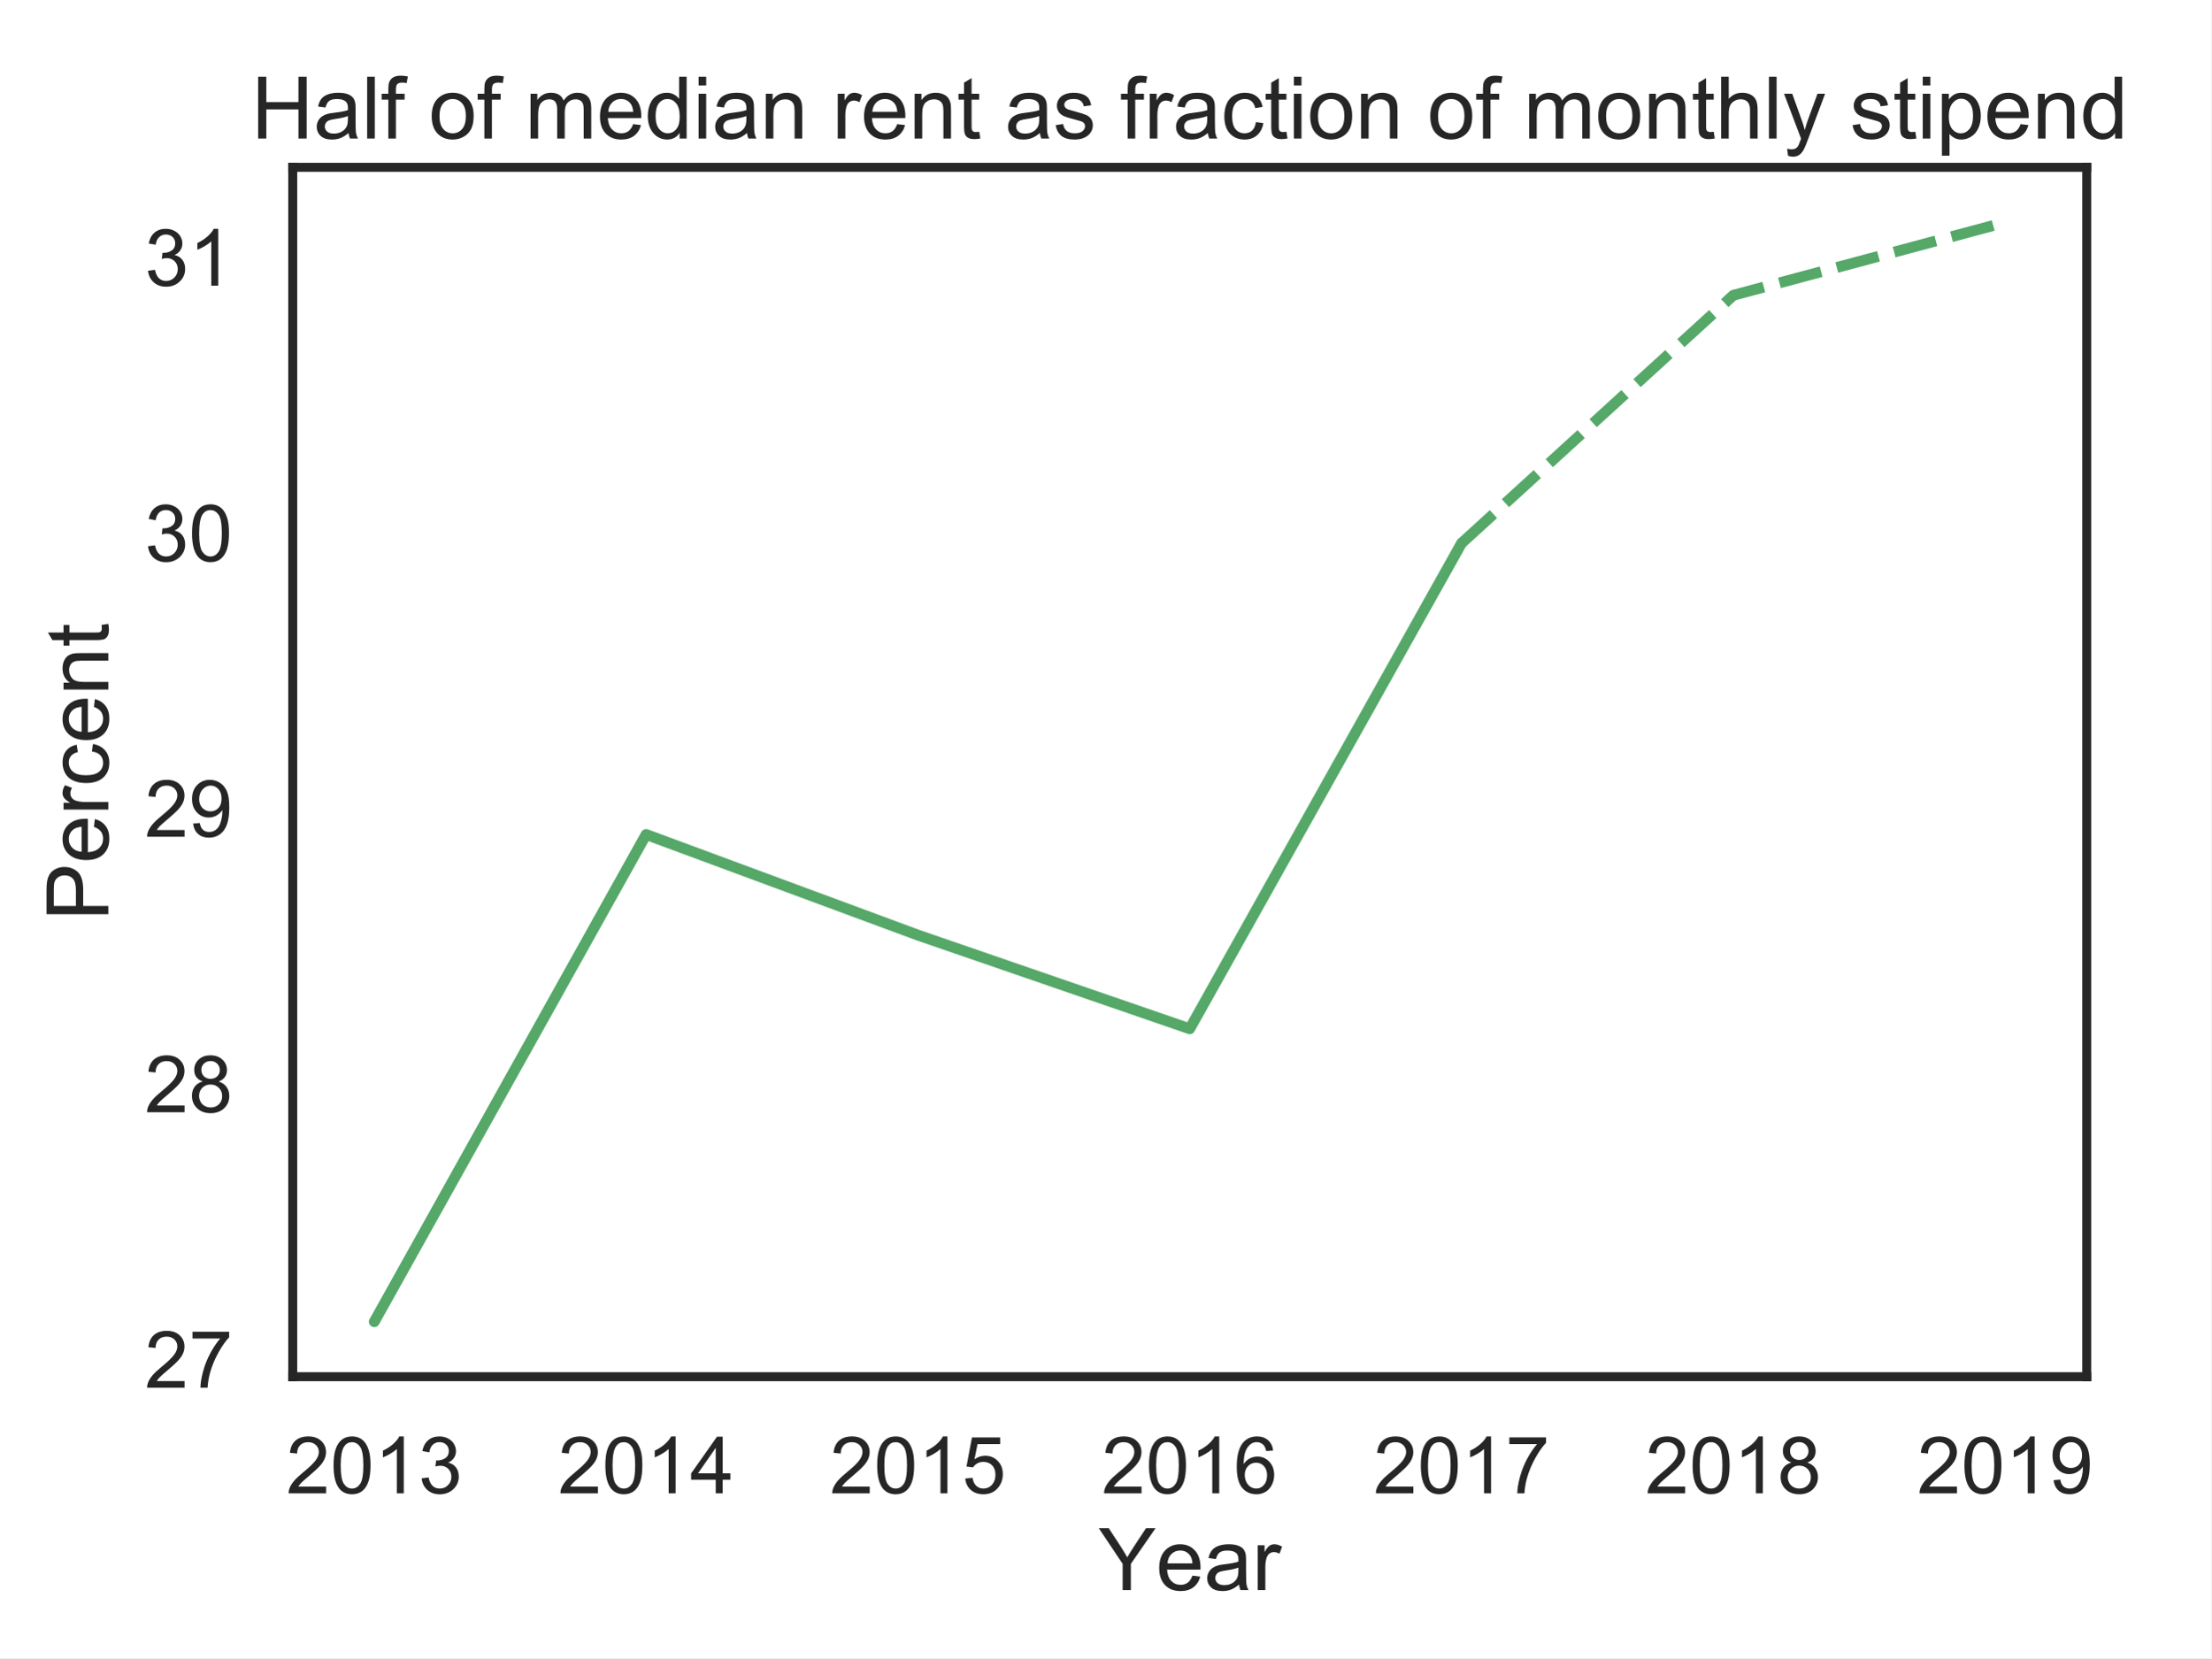
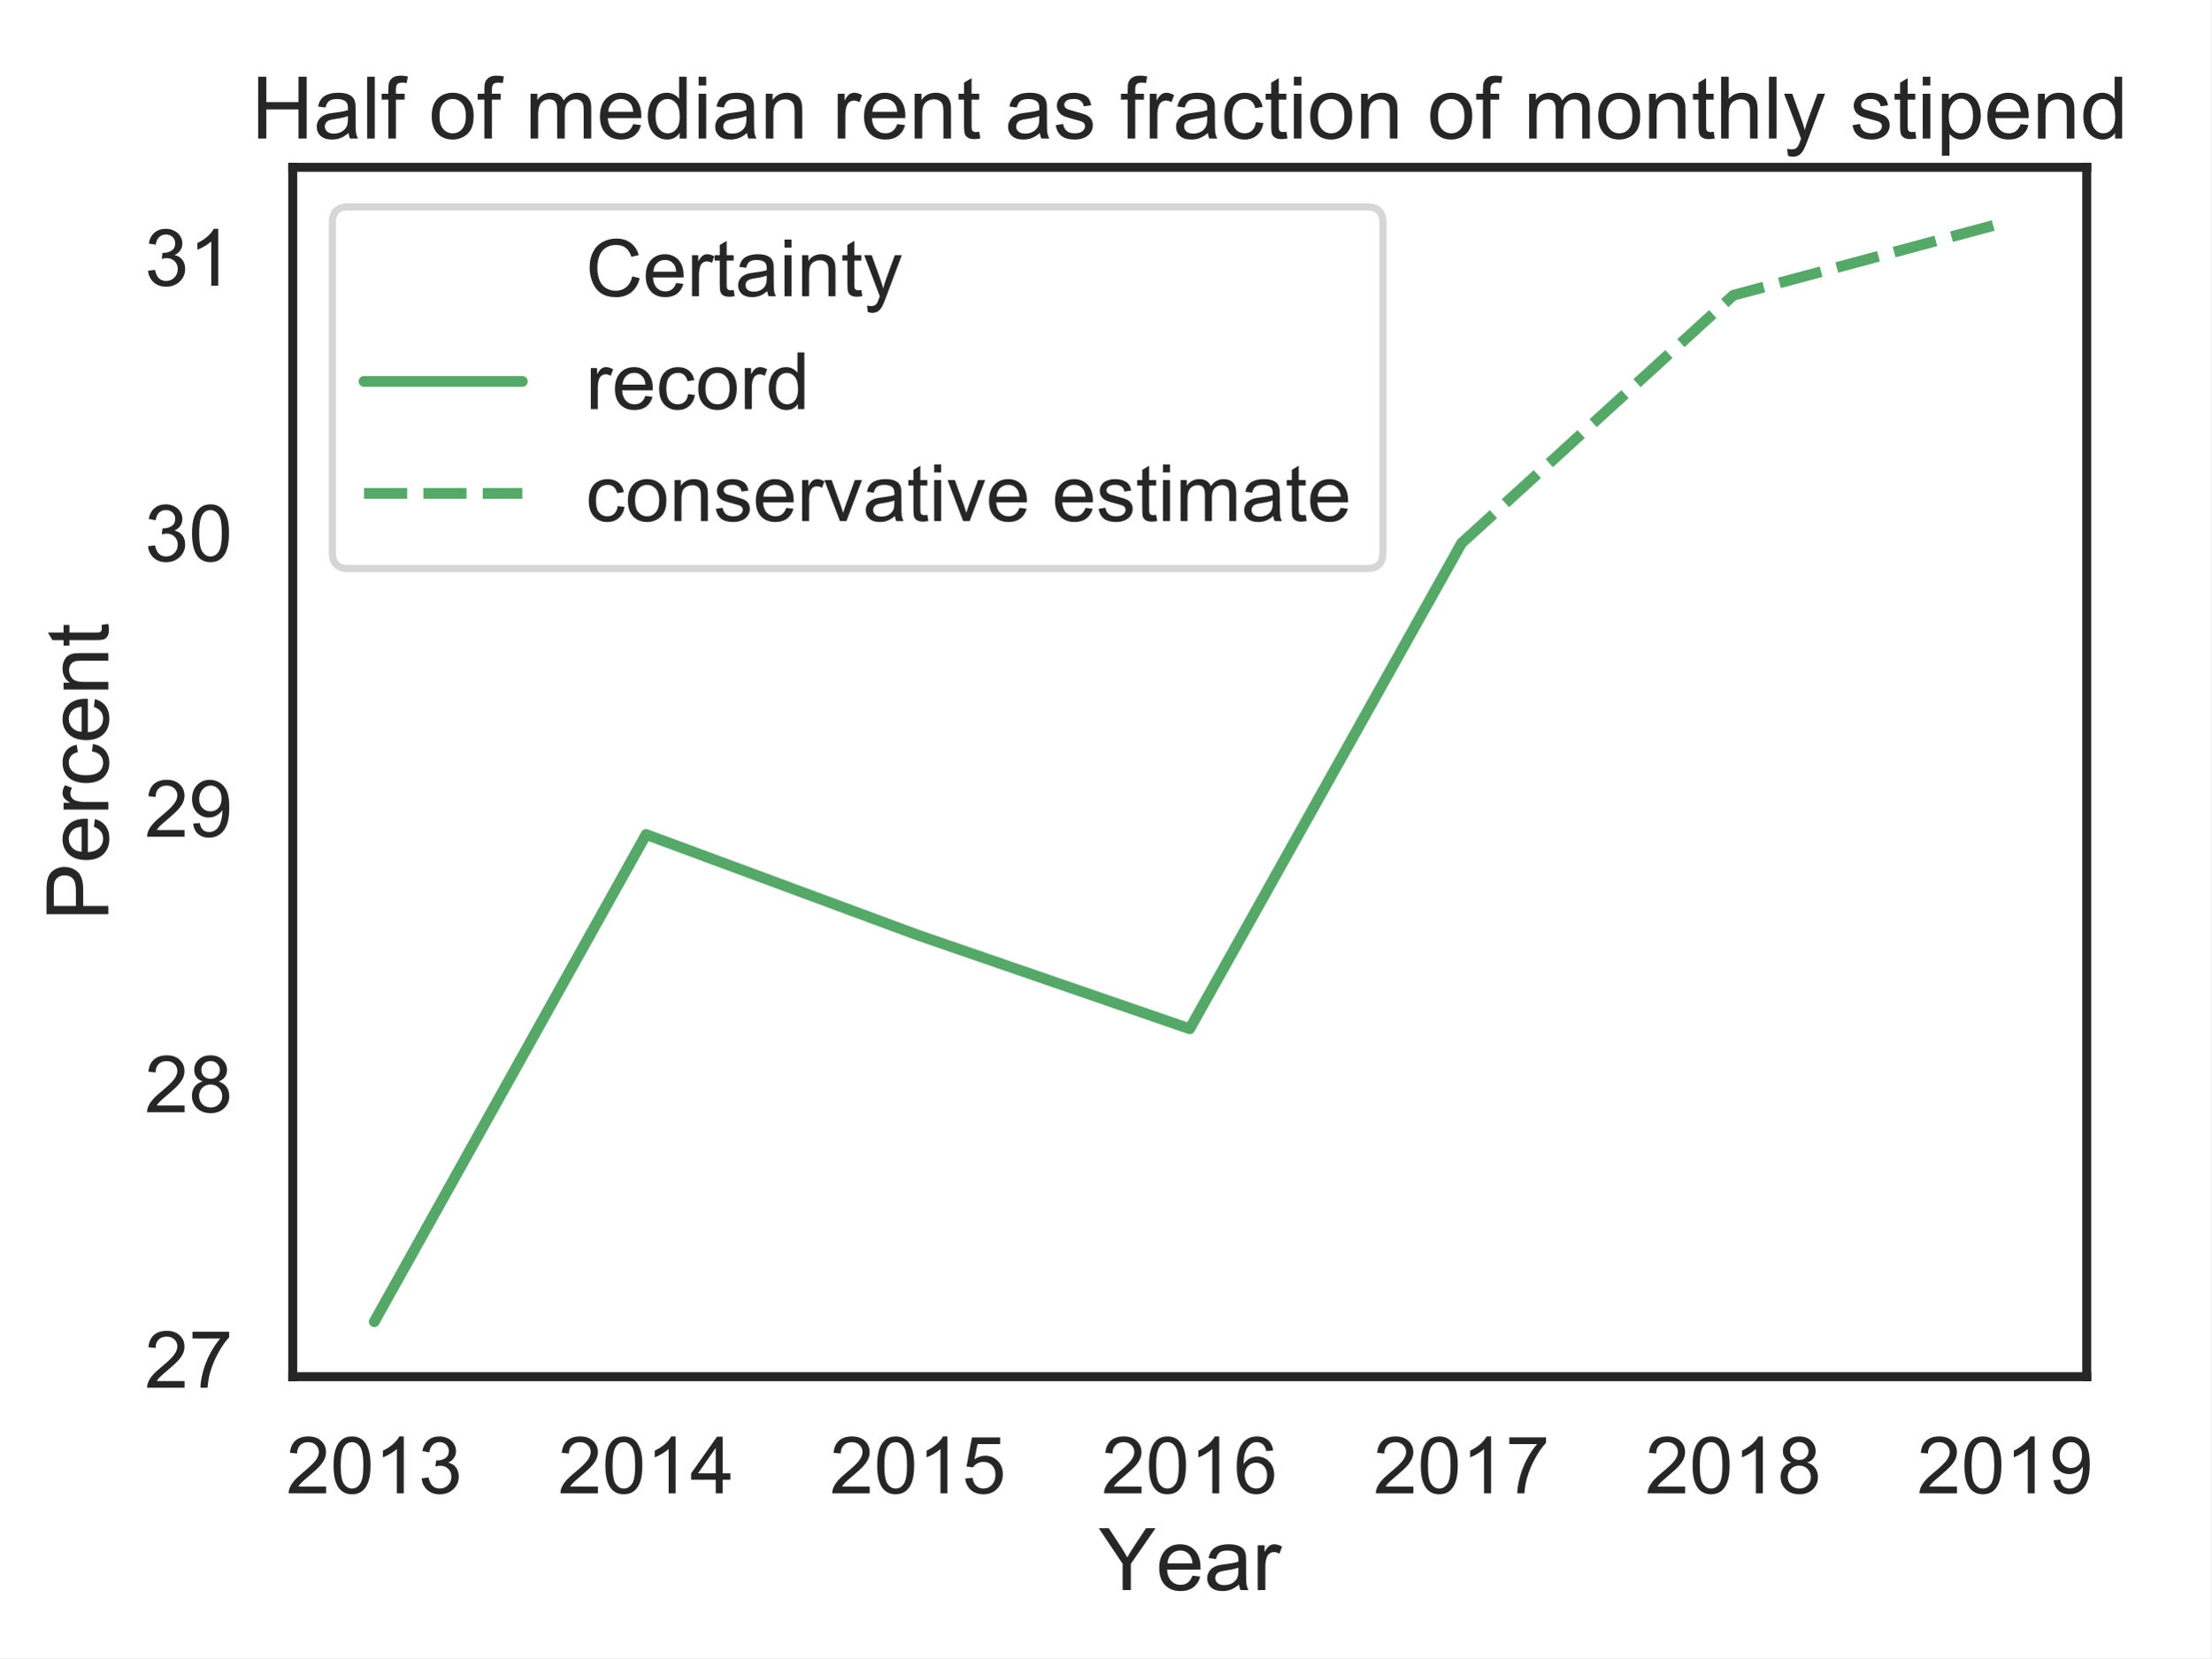
<svg xmlns="http://www.w3.org/2000/svg" xmlns:xlink="http://www.w3.org/1999/xlink" height="345.6pt" version="1.1" viewBox="0 0 460.8 345.6" width="460.8pt">
  <defs>
    <style type="text/css">
*{stroke-linecap:butt;stroke-linejoin:round;}
  </style>
  </defs>
  <g id="figure_1">
    <g id="patch_1">
      <path d="M 0 345.6  L 460.8 345.6  L 460.8 0  L 0 0  z " style="fill:#ffffff;" />
    </g>
    <g id="axes_1">
      <g id="patch_2">
        <path d="M 61.005 286.943  L 434.88 286.943  L 434.88 34.874  L 61.005 34.874  z " style="fill:#ffffff;" />
      </g>
      <g id="matplotlib.axis_1">
        <g id="xtick_1">
          <g id="text_1">
            <defs>
              <path d="M 50.344 8.453  L 50.344 0  L 3.031 0  Q 2.938 3.172 4.047 6.109  Q 5.859 10.938 9.828 15.625  Q 13.812 20.312 21.344 26.469  Q 33.016 36.031 37.109 41.625  Q 41.219 47.219 41.219 52.203  Q 41.219 57.422 37.469 61  Q 33.734 64.594 27.734 64.594  Q 21.391 64.594 17.578 60.781  Q 13.766 56.984 13.719 50.25  L 4.688 51.172  Q 5.609 61.281 11.656 66.578  Q 17.719 71.875 27.938 71.875  Q 38.234 71.875 44.234 66.156  Q 50.25 60.453 50.25 52  Q 50.25 47.703 48.484 43.547  Q 46.734 39.406 42.656 34.812  Q 38.578 30.219 29.109 22.219  Q 21.188 15.578 18.938 13.203  Q 16.703 10.844 15.234 8.453  z " id="ArialMT-50" />
              <path d="M 4.156 35.297  Q 4.156 48 6.766 55.734  Q 9.375 63.484 14.516 67.672  Q 19.672 71.875 27.484 71.875  Q 33.25 71.875 37.594 69.547  Q 41.938 67.234 44.766 62.859  Q 47.609 58.5 49.219 52.219  Q 50.828 45.953 50.828 35.297  Q 50.828 22.703 48.234 14.969  Q 45.656 7.234 40.5 3  Q 35.359 -1.219 27.484 -1.219  Q 17.141 -1.219 11.234 6.203  Q 4.156 15.141 4.156 35.297  z M 13.188 35.297  Q 13.188 17.672 17.312 11.828  Q 21.438 6 27.484 6  Q 33.547 6 37.672 11.859  Q 41.797 17.719 41.797 35.297  Q 41.797 52.984 37.672 58.781  Q 33.547 64.594 27.391 64.594  Q 21.344 64.594 17.719 59.469  Q 13.188 52.938 13.188 35.297  z " id="ArialMT-48" />
              <path d="M 37.25 0  L 28.469 0  L 28.469 56  Q 25.297 52.984 20.141 49.953  Q 14.984 46.922 10.891 45.406  L 10.891 53.906  Q 18.266 57.375 23.781 62.297  Q 29.297 67.234 31.594 71.875  L 37.25 71.875  z " id="ArialMT-49" />
              <path d="M 4.203 18.891  L 12.984 20.062  Q 14.5 12.594 18.141 9.297  Q 21.781 6 27 6  Q 33.203 6 37.469 10.297  Q 41.75 14.594 41.75 20.953  Q 41.75 27 37.797 30.922  Q 33.844 34.859 27.734 34.859  Q 25.25 34.859 21.531 33.891  L 22.516 41.609  Q 23.391 41.5 23.922 41.5  Q 29.547 41.5 34.031 44.422  Q 38.531 47.359 38.531 53.469  Q 38.531 58.297 35.25 61.469  Q 31.984 64.656 26.812 64.656  Q 21.688 64.656 18.266 61.422  Q 14.844 58.203 13.875 51.766  L 5.078 53.328  Q 6.688 62.156 12.391 67.016  Q 18.109 71.875 26.609 71.875  Q 32.469 71.875 37.391 69.359  Q 42.328 66.844 44.938 62.5  Q 47.562 58.156 47.562 53.266  Q 47.562 48.641 45.062 44.828  Q 42.578 41.016 37.703 38.766  Q 44.047 37.312 47.562 32.688  Q 51.078 28.078 51.078 21.141  Q 51.078 11.766 44.234 5.25  Q 37.406 -1.266 26.953 -1.266  Q 17.531 -1.266 11.297 4.344  Q 5.078 9.969 4.203 18.891  z " id="ArialMT-51" />
            </defs>
            <g style="fill:#262626;" transform="translate(59.64833 311.2534)scale(0.165 -0.165)">
              <use xlink:href="#ArialMT-50" />
              <use x="55.615" xlink:href="#ArialMT-48" />
              <use x="111.23" xlink:href="#ArialMT-49" />
              <use x="166.846" xlink:href="#ArialMT-51" />
            </g>
          </g>
        </g>
        <g id="xtick_2">
          <g id="text_2">
            <defs>
              <path d="M 32.328 0  L 32.328 17.141  L 1.266 17.141  L 1.266 25.203  L 33.938 71.578  L 41.109 71.578  L 41.109 25.203  L 50.781 25.203  L 50.781 17.141  L 41.109 17.141  L 41.109 0  z M 32.328 25.203  L 32.328 57.469  L 9.906 25.203  z " id="ArialMT-52" />
            </defs>
            <g style="fill:#262626;" transform="translate(116.296 311.2534)scale(0.165 -0.165)">
              <use xlink:href="#ArialMT-50" />
              <use x="55.615" xlink:href="#ArialMT-48" />
              <use x="111.23" xlink:href="#ArialMT-49" />
              <use x="166.846" xlink:href="#ArialMT-52" />
            </g>
          </g>
        </g>
        <g id="xtick_3">
          <g id="text_3">
            <defs>
              <path d="M 4.156 18.75  L 13.375 19.531  Q 14.406 12.797 18.141 9.391  Q 21.875 6 27.156 6  Q 33.5 6 37.891 10.781  Q 42.281 15.578 42.281 23.484  Q 42.281 31 38.062 35.344  Q 33.844 39.703 27 39.703  Q 22.75 39.703 19.328 37.766  Q 15.922 35.844 13.969 32.766  L 5.719 33.844  L 12.641 70.609  L 48.25 70.609  L 48.25 62.203  L 19.672 62.203  L 15.828 42.969  Q 22.266 47.469 29.344 47.469  Q 38.719 47.469 45.156 40.969  Q 51.609 34.469 51.609 24.266  Q 51.609 14.547 45.953 7.469  Q 39.062 -1.219 27.156 -1.219  Q 17.391 -1.219 11.203 4.25  Q 5.031 9.719 4.156 18.75  z " id="ArialMT-53" />
            </defs>
            <g style="fill:#262626;" transform="translate(172.9438 311.2534)scale(0.165 -0.165)">
              <use xlink:href="#ArialMT-50" />
              <use x="55.615" xlink:href="#ArialMT-48" />
              <use x="111.23" xlink:href="#ArialMT-49" />
              <use x="166.846" xlink:href="#ArialMT-53" />
            </g>
          </g>
        </g>
        <g id="xtick_4">
          <g id="text_4">
            <defs>
              <path d="M 49.75 54.047  L 41.016 53.375  Q 39.844 58.547 37.703 60.891  Q 34.125 64.656 28.906 64.656  Q 24.703 64.656 21.531 62.312  Q 17.391 59.281 14.984 53.469  Q 12.594 47.656 12.5 36.922  Q 15.672 41.75 20.266 44.094  Q 24.859 46.438 29.891 46.438  Q 38.672 46.438 44.844 39.969  Q 51.031 33.5 51.031 23.25  Q 51.031 16.5 48.125 10.719  Q 45.219 4.938 40.141 1.859  Q 35.062 -1.219 28.609 -1.219  Q 17.625 -1.219 10.688 6.859  Q 3.766 14.938 3.766 33.5  Q 3.766 54.25 11.422 63.672  Q 18.109 71.875 29.438 71.875  Q 37.891 71.875 43.281 67.141  Q 48.688 62.406 49.75 54.047  z M 13.875 23.188  Q 13.875 18.656 15.797 14.5  Q 17.719 10.359 21.188 8.172  Q 24.656 6 28.469 6  Q 34.031 6 38.031 10.484  Q 42.047 14.984 42.047 22.703  Q 42.047 30.125 38.078 34.391  Q 34.125 38.672 28.125 38.672  Q 22.172 38.672 18.016 34.391  Q 13.875 30.125 13.875 23.188  z " id="ArialMT-54" />
            </defs>
            <g style="fill:#262626;" transform="translate(229.5915 311.2534)scale(0.165 -0.165)">
              <use xlink:href="#ArialMT-50" />
              <use x="55.615" xlink:href="#ArialMT-48" />
              <use x="111.23" xlink:href="#ArialMT-49" />
              <use x="166.846" xlink:href="#ArialMT-54" />
            </g>
          </g>
        </g>
        <g id="xtick_5">
          <g id="text_5">
            <defs>
              <path d="M 4.734 62.203  L 4.734 70.656  L 51.078 70.656  L 51.078 63.812  Q 44.234 56.547 37.516 44.484  Q 30.812 32.422 27.156 19.672  Q 24.516 10.688 23.781 0  L 14.75 0  Q 14.891 8.453 18.062 20.406  Q 21.234 32.375 27.172 43.484  Q 33.109 54.594 39.797 62.203  z " id="ArialMT-55" />
            </defs>
            <g style="fill:#262626;" transform="translate(286.2392 311.2534)scale(0.165 -0.165)">
              <use xlink:href="#ArialMT-50" />
              <use x="55.615" xlink:href="#ArialMT-48" />
              <use x="111.23" xlink:href="#ArialMT-49" />
              <use x="166.846" xlink:href="#ArialMT-55" />
            </g>
          </g>
        </g>
        <g id="xtick_6">
          <g id="text_6">
            <defs>
              <path d="M 17.672 38.812  Q 12.203 40.828 9.562 44.531  Q 6.938 48.25 6.938 53.422  Q 6.938 61.234 12.547 66.547  Q 18.172 71.875 27.484 71.875  Q 36.859 71.875 42.578 66.422  Q 48.297 60.984 48.297 53.172  Q 48.297 48.188 45.672 44.5  Q 43.062 40.828 37.75 38.812  Q 44.344 36.672 47.781 31.875  Q 51.219 27.094 51.219 20.453  Q 51.219 11.281 44.719 5.031  Q 38.234 -1.219 27.641 -1.219  Q 17.047 -1.219 10.547 5.047  Q 4.047 11.328 4.047 20.703  Q 4.047 27.688 7.594 32.391  Q 11.141 37.109 17.672 38.812  z M 15.922 53.719  Q 15.922 48.641 19.188 45.406  Q 22.469 42.188 27.688 42.188  Q 32.766 42.188 36.016 45.375  Q 39.266 48.578 39.266 53.219  Q 39.266 58.062 35.906 61.359  Q 32.562 64.656 27.594 64.656  Q 22.562 64.656 19.234 61.422  Q 15.922 58.203 15.922 53.719  z M 13.094 20.656  Q 13.094 16.891 14.875 13.375  Q 16.656 9.859 20.172 7.922  Q 23.688 6 27.734 6  Q 34.031 6 38.125 10.047  Q 42.234 14.109 42.234 20.359  Q 42.234 26.703 38.016 30.859  Q 33.797 35.016 27.438 35.016  Q 21.234 35.016 17.156 30.906  Q 13.094 26.812 13.094 20.656  z " id="ArialMT-56" />
            </defs>
            <g style="fill:#262626;" transform="translate(342.8869 311.2534)scale(0.165 -0.165)">
              <use xlink:href="#ArialMT-50" />
              <use x="55.615" xlink:href="#ArialMT-48" />
              <use x="111.23" xlink:href="#ArialMT-49" />
              <use x="166.846" xlink:href="#ArialMT-56" />
            </g>
          </g>
        </g>
        <g id="xtick_7">
          <g id="text_7">
            <defs>
              <path d="M 5.469 16.547  L 13.922 17.328  Q 14.984 11.375 18.016 8.688  Q 21.047 6 25.781 6  Q 29.828 6 32.875 7.859  Q 35.938 9.719 37.891 12.812  Q 39.844 15.922 41.156 21.188  Q 42.484 26.469 42.484 31.938  Q 42.484 32.516 42.438 33.688  Q 39.797 29.5 35.234 26.875  Q 30.672 24.266 25.344 24.266  Q 16.453 24.266 10.297 30.703  Q 4.156 37.156 4.156 47.703  Q 4.156 58.594 10.578 65.234  Q 17 71.875 26.656 71.875  Q 33.641 71.875 39.422 68.109  Q 45.219 64.359 48.219 57.391  Q 51.219 50.438 51.219 37.25  Q 51.219 23.531 48.234 15.406  Q 45.266 7.281 39.375 3.031  Q 33.5 -1.219 25.594 -1.219  Q 17.188 -1.219 11.859 3.438  Q 6.547 8.109 5.469 16.547  z M 41.453 48.141  Q 41.453 55.719 37.422 60.156  Q 33.406 64.594 27.734 64.594  Q 21.875 64.594 17.531 59.812  Q 13.188 55.031 13.188 47.406  Q 13.188 40.578 17.312 36.297  Q 21.438 32.031 27.484 32.031  Q 33.594 32.031 37.516 36.297  Q 41.453 40.578 41.453 48.141  z " id="ArialMT-57" />
            </defs>
            <g style="fill:#262626;" transform="translate(399.5346 311.2534)scale(0.165 -0.165)">
              <use xlink:href="#ArialMT-50" />
              <use x="55.615" xlink:href="#ArialMT-48" />
              <use x="111.23" xlink:href="#ArialMT-49" />
              <use x="166.846" xlink:href="#ArialMT-57" />
            </g>
          </g>
        </g>
        <g id="text_8">
          <defs>
            <path d="M 27.875 0  L 27.875 30.328  L 0.297 71.578  L 11.812 71.578  L 25.922 50  Q 29.828 43.953 33.203 37.891  Q 36.422 43.5 41.016 50.531  L 54.891 71.578  L 65.922 71.578  L 37.359 30.328  L 37.359 0  z " id="ArialMT-89" />
            <path d="M 42.094 16.703  L 51.172 15.578  Q 49.031 7.625 43.219 3.219  Q 37.406 -1.172 28.375 -1.172  Q 17 -1.172 10.328 5.828  Q 3.656 12.844 3.656 25.484  Q 3.656 38.578 10.391 45.797  Q 17.141 53.031 27.875 53.031  Q 38.281 53.031 44.875 45.953  Q 51.469 38.875 51.469 26.031  Q 51.469 25.25 51.422 23.688  L 12.75 23.688  Q 13.234 15.141 17.578 10.594  Q 21.922 6.062 28.422 6.062  Q 33.25 6.062 36.672 8.594  Q 40.094 11.141 42.094 16.703  z M 13.234 30.906  L 42.188 30.906  Q 41.609 37.453 38.875 40.719  Q 34.672 45.797 27.984 45.797  Q 21.922 45.797 17.797 41.75  Q 13.672 37.703 13.234 30.906  z " id="ArialMT-101" />
            <path d="M 40.438 6.391  Q 35.547 2.25 31.031 0.531  Q 26.516 -1.172 21.344 -1.172  Q 12.797 -1.172 8.203 3  Q 3.609 7.172 3.609 13.672  Q 3.609 17.484 5.344 20.625  Q 7.078 23.781 9.891 25.688  Q 12.703 27.594 16.219 28.562  Q 18.797 29.25 24.031 29.891  Q 34.672 31.156 39.703 32.906  Q 39.75 34.719 39.75 35.203  Q 39.75 40.578 37.25 42.781  Q 33.891 45.75 27.25 45.75  Q 21.047 45.75 18.094 43.578  Q 15.141 41.406 13.719 35.891  L 5.125 37.062  Q 6.297 42.578 8.984 45.969  Q 11.672 49.359 16.75 51.188  Q 21.828 53.031 28.516 53.031  Q 35.156 53.031 39.297 51.469  Q 43.453 49.906 45.406 47.531  Q 47.359 45.172 48.141 41.547  Q 48.578 39.312 48.578 33.453  L 48.578 21.734  Q 48.578 9.469 49.141 6.219  Q 49.703 2.984 51.375 0  L 42.188 0  Q 40.828 2.734 40.438 6.391  z M 39.703 26.031  Q 34.906 24.078 25.344 22.703  Q 19.922 21.922 17.672 20.938  Q 15.438 19.969 14.203 18.094  Q 12.984 16.219 12.984 13.922  Q 12.984 10.406 15.641 8.062  Q 18.312 5.719 23.438 5.719  Q 28.516 5.719 32.469 7.938  Q 36.422 10.156 38.281 14.016  Q 39.703 17 39.703 22.797  z " id="ArialMT-97" />
            <path d="M 6.5 0  L 6.5 51.859  L 14.406 51.859  L 14.406 44  Q 17.438 49.516 20 51.266  Q 22.562 53.031 25.641 53.031  Q 30.078 53.031 34.672 50.203  L 31.641 42.047  Q 28.422 43.953 25.203 43.953  Q 22.312 43.953 20.016 42.219  Q 17.719 40.484 16.75 37.406  Q 15.281 32.719 15.281 27.156  L 15.281 0  z " id="ArialMT-114" />
          </defs>
          <g style="fill:#262626;" transform="translate(228.9455 331.4169)scale(0.18 -0.18)">
            <use xlink:href="#ArialMT-89" />
            <use x="66.559" xlink:href="#ArialMT-101" />
            <use x="122.174" xlink:href="#ArialMT-97" />
            <use x="177.789" xlink:href="#ArialMT-114" />
          </g>
        </g>
      </g>
      <g id="matplotlib.axis_2">
        <g id="ytick_1">
          <g id="text_9">
            <g style="fill:#262626;" transform="translate(30.15402 289.2488)scale(0.165 -0.165)">
              <use xlink:href="#ArialMT-50" />
              <use x="55.615" xlink:href="#ArialMT-55" />
            </g>
          </g>
        </g>
        <g id="ytick_2">
          <g id="text_10">
            <g style="fill:#262626;" transform="translate(30.15402 231.8231)scale(0.165 -0.165)">
              <use xlink:href="#ArialMT-50" />
              <use x="55.615" xlink:href="#ArialMT-56" />
            </g>
          </g>
        </g>
        <g id="ytick_3">
          <g id="text_11">
            <g style="fill:#262626;" transform="translate(30.15402 174.3974)scale(0.165 -0.165)">
              <use xlink:href="#ArialMT-50" />
              <use x="55.615" xlink:href="#ArialMT-57" />
            </g>
          </g>
        </g>
        <g id="ytick_4">
          <g id="text_12">
            <g style="fill:#262626;" transform="translate(30.15402 116.9718)scale(0.165 -0.165)">
              <use xlink:href="#ArialMT-51" />
              <use x="55.615" xlink:href="#ArialMT-48" />
            </g>
          </g>
        </g>
        <g id="ytick_5">
          <g id="text_13">
            <g style="fill:#262626;" transform="translate(30.15402 59.54606)scale(0.165 -0.165)">
              <use xlink:href="#ArialMT-51" />
              <use x="55.615" xlink:href="#ArialMT-49" />
            </g>
          </g>
        </g>
        <g id="text_14">
          <defs>
            <path d="M 7.719 0  L 7.719 71.578  L 34.719 71.578  Q 41.844 71.578 45.609 70.906  Q 50.875 70.016 54.438 67.547  Q 58.016 65.094 60.188 60.641  Q 62.359 56.203 62.359 50.875  Q 62.359 41.75 56.547 35.422  Q 50.734 29.109 35.547 29.109  L 17.188 29.109  L 17.188 0  z M 17.188 37.547  L 35.688 37.547  Q 44.875 37.547 48.734 40.969  Q 52.594 44.391 52.594 50.594  Q 52.594 55.078 50.312 58.266  Q 48.047 61.469 44.344 62.5  Q 41.938 63.141 35.5 63.141  L 17.188 63.141  z " id="ArialMT-80" />
            <path d="M 40.438 19  L 49.078 17.875  Q 47.656 8.938 41.812 3.875  Q 35.984 -1.172 27.484 -1.172  Q 16.844 -1.172 10.375 5.781  Q 3.906 12.75 3.906 25.734  Q 3.906 34.125 6.688 40.422  Q 9.469 46.734 15.156 49.875  Q 20.844 53.031 27.547 53.031  Q 35.984 53.031 41.359 48.75  Q 46.734 44.484 48.25 36.625  L 39.703 35.297  Q 38.484 40.531 35.375 43.156  Q 32.281 45.797 27.875 45.797  Q 21.234 45.797 17.078 41.031  Q 12.938 36.281 12.938 25.984  Q 12.938 15.531 16.938 10.797  Q 20.953 6.062 27.391 6.062  Q 32.562 6.062 36.031 9.234  Q 39.5 12.406 40.438 19  z " id="ArialMT-99" />
            <path d="M 6.594 0  L 6.594 51.859  L 14.5 51.859  L 14.5 44.484  Q 20.219 53.031 31 53.031  Q 35.688 53.031 39.625 51.344  Q 43.562 49.656 45.516 46.922  Q 47.469 44.188 48.25 40.438  Q 48.734 37.984 48.734 31.891  L 48.734 0  L 39.938 0  L 39.938 31.547  Q 39.938 36.922 38.906 39.578  Q 37.891 42.234 35.281 43.812  Q 32.672 45.406 29.156 45.406  Q 23.531 45.406 19.453 41.844  Q 15.375 38.281 15.375 28.328  L 15.375 0  z " id="ArialMT-110" />
            <path d="M 25.781 7.859  L 27.047 0.094  Q 23.344 -0.688 20.406 -0.688  Q 15.625 -0.688 12.984 0.828  Q 10.359 2.344 9.281 4.812  Q 8.203 7.281 8.203 15.188  L 8.203 45.016  L 1.766 45.016  L 1.766 51.859  L 8.203 51.859  L 8.203 64.703  L 16.938 69.969  L 16.938 51.859  L 25.781 51.859  L 25.781 45.016  L 16.938 45.016  L 16.938 14.703  Q 16.938 10.938 17.406 9.859  Q 17.875 8.797 18.922 8.156  Q 19.969 7.516 21.922 7.516  Q 23.391 7.516 25.781 7.859  z " id="ArialMT-116" />
          </defs>
          <g style="fill:#262626;" transform="translate(22.57652 191.9236)rotate(-90)scale(0.18 -0.18)">
            <use xlink:href="#ArialMT-80" />
            <use x="66.699" xlink:href="#ArialMT-101" />
            <use x="122.314" xlink:href="#ArialMT-114" />
            <use x="155.615" xlink:href="#ArialMT-99" />
            <use x="205.615" xlink:href="#ArialMT-101" />
            <use x="261.23" xlink:href="#ArialMT-110" />
            <use x="316.846" xlink:href="#ArialMT-116" />
          </g>
        </g>
      </g>
      <g id="line2d_1">
-         <path clip-path="url(#pfb9643de33)" d="M 77.999 275.485  L 134.647 173.933  L 191.295 194.908  L 247.943 214.433  L 304.59 113.22  " style="fill:none;stroke:#55a868;stroke-linecap:round;stroke-width:2.25;" />
+         <path clip-path="url(#p4be20d1c0c)" d="M 77.999 275.485  L 134.647 173.933  L 191.295 194.908  L 247.943 214.433  L 304.59 113.22  " style="fill:none;stroke:#55a868;stroke-linecap:round;stroke-width:2.25;" />
      </g>
      <g id="line2d_2">
-         <path clip-path="url(#pfb9643de33)" d="M 304.59 113.22  L 361.238 61.537  L 417.886 46.332  " style="fill:none;stroke:#55a868;stroke-dasharray:9,3.375;stroke-dashoffset:0;stroke-width:2.25;" />
+         <path clip-path="url(#p4be20d1c0c)" d="M 304.59 113.22  L 361.238 61.537  L 417.886 46.332  " style="fill:none;stroke:#55a868;stroke-dasharray:9,3.375;stroke-dashoffset:0;stroke-width:2.25;" />
      </g>
      <g id="line2d_3" />
      <g id="line2d_4" />
      <g id="line2d_5" />
      <g id="patch_3">
        <path d="M 61.005 286.943  L 61.005 34.874  " style="fill:none;stroke:#262626;stroke-linecap:square;stroke-linejoin:miter;stroke-width:1.875;" />
      </g>
      <g id="patch_4">
        <path d="M 434.88 286.943  L 434.88 34.874  " style="fill:none;stroke:#262626;stroke-linecap:square;stroke-linejoin:miter;stroke-width:1.875;" />
      </g>
      <g id="patch_5">
        <path d="M 61.005 286.943  L 434.88 286.943  " style="fill:none;stroke:#262626;stroke-linecap:square;stroke-linejoin:miter;stroke-width:1.875;" />
      </g>
      <g id="patch_6">
        <path d="M 61.005 34.874  L 434.88 34.874  " style="fill:none;stroke:#262626;stroke-linecap:square;stroke-linejoin:miter;stroke-width:1.875;" />
      </g>
      <g id="text_15">
        <defs>
          <path d="M 8.016 0  L 8.016 71.578  L 17.484 71.578  L 17.484 42.188  L 54.688 42.188  L 54.688 71.578  L 64.156 71.578  L 64.156 0  L 54.688 0  L 54.688 33.734  L 17.484 33.734  L 17.484 0  z " id="ArialMT-72" />
          <path d="M 6.391 0  L 6.391 71.578  L 15.188 71.578  L 15.188 0  z " id="ArialMT-108" />
          <path d="M 8.688 0  L 8.688 45.016  L 0.922 45.016  L 0.922 51.859  L 8.688 51.859  L 8.688 57.375  Q 8.688 62.594 9.625 65.141  Q 10.891 68.562 14.078 70.672  Q 17.281 72.797 23.047 72.797  Q 26.766 72.797 31.25 71.922  L 29.938 64.266  Q 27.203 64.75 24.75 64.75  Q 20.75 64.75 19.094 63.031  Q 17.438 61.328 17.438 56.641  L 17.438 51.859  L 27.547 51.859  L 27.547 45.016  L 17.438 45.016  L 17.438 0  z " id="ArialMT-102" />
          <path id="ArialMT-32" />
          <path d="M 3.328 25.922  Q 3.328 40.328 11.328 47.266  Q 18.016 53.031 27.641 53.031  Q 38.328 53.031 45.109 46.016  Q 51.906 39.016 51.906 26.656  Q 51.906 16.656 48.906 10.906  Q 45.906 5.172 40.156 2  Q 34.422 -1.172 27.641 -1.172  Q 16.75 -1.172 10.031 5.812  Q 3.328 12.797 3.328 25.922  z M 12.359 25.922  Q 12.359 15.969 16.703 11.016  Q 21.047 6.062 27.641 6.062  Q 34.188 6.062 38.531 11.031  Q 42.875 16.016 42.875 26.219  Q 42.875 35.844 38.5 40.797  Q 34.125 45.75 27.641 45.75  Q 21.047 45.75 16.703 40.812  Q 12.359 35.891 12.359 25.922  z " id="ArialMT-111" />
          <path d="M 6.594 0  L 6.594 51.859  L 14.453 51.859  L 14.453 44.578  Q 16.891 48.391 20.938 50.703  Q 25 53.031 30.172 53.031  Q 35.938 53.031 39.625 50.641  Q 43.312 48.25 44.828 43.953  Q 50.984 53.031 60.844 53.031  Q 68.562 53.031 72.703 48.75  Q 76.859 44.484 76.859 35.594  L 76.859 0  L 68.109 0  L 68.109 32.672  Q 68.109 37.938 67.25 40.25  Q 66.406 42.578 64.156 43.984  Q 61.922 45.406 58.891 45.406  Q 53.422 45.406 49.797 41.766  Q 46.188 38.141 46.188 30.125  L 46.188 0  L 37.406 0  L 37.406 33.688  Q 37.406 39.547 35.25 42.469  Q 33.109 45.406 28.219 45.406  Q 24.516 45.406 21.359 43.453  Q 18.219 41.5 16.797 37.734  Q 15.375 33.984 15.375 26.906  L 15.375 0  z " id="ArialMT-109" />
          <path d="M 40.234 0  L 40.234 6.547  Q 35.297 -1.172 25.734 -1.172  Q 19.531 -1.172 14.328 2.25  Q 9.125 5.672 6.266 11.797  Q 3.422 17.922 3.422 25.875  Q 3.422 33.641 6 39.969  Q 8.594 46.297 13.766 49.656  Q 18.953 53.031 25.344 53.031  Q 30.031 53.031 33.688 51.047  Q 37.359 49.078 39.656 45.906  L 39.656 71.578  L 48.391 71.578  L 48.391 0  z M 12.453 25.875  Q 12.453 15.922 16.641 10.984  Q 20.844 6.062 26.562 6.062  Q 32.328 6.062 36.344 10.766  Q 40.375 15.484 40.375 25.141  Q 40.375 35.797 36.266 40.766  Q 32.172 45.75 26.172 45.75  Q 20.312 45.75 16.375 40.969  Q 12.453 36.188 12.453 25.875  z " id="ArialMT-100" />
          <path d="M 6.641 61.469  L 6.641 71.578  L 15.438 71.578  L 15.438 61.469  z M 6.641 0  L 6.641 51.859  L 15.438 51.859  L 15.438 0  z " id="ArialMT-105" />
          <path d="M 3.078 15.484  L 11.766 16.844  Q 12.5 11.625 15.844 8.844  Q 19.188 6.062 25.203 6.062  Q 31.25 6.062 34.172 8.516  Q 37.109 10.984 37.109 14.312  Q 37.109 17.281 34.516 19  Q 32.719 20.172 25.531 21.969  Q 15.875 24.422 12.141 26.203  Q 8.406 27.984 6.469 31.125  Q 4.547 34.281 4.547 38.094  Q 4.547 41.547 6.125 44.5  Q 7.719 47.469 10.453 49.422  Q 12.5 50.922 16.031 51.969  Q 19.578 53.031 23.641 53.031  Q 29.734 53.031 34.344 51.266  Q 38.969 49.516 41.156 46.5  Q 43.359 43.5 44.188 38.484  L 35.594 37.312  Q 35.016 41.312 32.203 43.547  Q 29.391 45.797 24.266 45.797  Q 18.219 45.797 15.625 43.797  Q 13.031 41.797 13.031 39.109  Q 13.031 37.406 14.109 36.031  Q 15.188 34.625 17.484 33.688  Q 18.797 33.203 25.25 31.453  Q 34.578 28.953 38.25 27.359  Q 41.938 25.781 44.031 22.75  Q 46.141 19.734 46.141 15.234  Q 46.141 10.844 43.578 6.953  Q 41.016 3.078 36.172 0.953  Q 31.344 -1.172 25.25 -1.172  Q 15.141 -1.172 9.844 3.031  Q 4.547 7.234 3.078 15.484  z " id="ArialMT-115" />
          <path d="M 6.594 0  L 6.594 71.578  L 15.375 71.578  L 15.375 45.906  Q 21.531 53.031 30.906 53.031  Q 36.672 53.031 40.922 50.75  Q 45.172 48.484 47 44.484  Q 48.828 40.484 48.828 32.859  L 48.828 0  L 40.047 0  L 40.047 32.859  Q 40.047 39.453 37.188 42.453  Q 34.328 45.453 29.109 45.453  Q 25.203 45.453 21.75 43.422  Q 18.312 41.406 16.844 37.938  Q 15.375 34.469 15.375 28.375  L 15.375 0  z " id="ArialMT-104" />
          <path d="M 6.203 -19.969  L 5.219 -11.719  Q 8.109 -12.5 10.25 -12.5  Q 13.188 -12.5 14.938 -11.516  Q 16.703 -10.547 17.828 -8.797  Q 18.656 -7.469 20.516 -2.25  Q 20.75 -1.516 21.297 -0.094  L 1.609 51.859  L 11.078 51.859  L 21.875 21.828  Q 23.969 16.109 25.641 9.812  Q 27.156 15.875 29.25 21.625  L 40.328 51.859  L 49.125 51.859  L 29.391 -0.875  Q 26.219 -9.422 24.469 -12.641  Q 22.125 -17 19.094 -19.016  Q 16.062 -21.047 11.859 -21.047  Q 9.328 -21.047 6.203 -19.969  z " id="ArialMT-121" />
          <path d="M 6.594 -19.875  L 6.594 51.859  L 14.594 51.859  L 14.594 45.125  Q 17.438 49.078 21 51.047  Q 24.562 53.031 29.641 53.031  Q 36.281 53.031 41.359 49.609  Q 46.438 46.188 49.016 39.953  Q 51.609 33.734 51.609 26.312  Q 51.609 18.359 48.75 11.984  Q 45.906 5.609 40.453 2.219  Q 35.016 -1.172 29 -1.172  Q 24.609 -1.172 21.109 0.688  Q 17.625 2.547 15.375 5.375  L 15.375 -19.875  z M 14.547 25.641  Q 14.547 15.625 18.594 10.844  Q 22.656 6.062 28.422 6.062  Q 34.281 6.062 38.453 11.016  Q 42.625 15.969 42.625 26.375  Q 42.625 36.281 38.547 41.203  Q 34.469 46.141 28.812 46.141  Q 23.188 46.141 18.859 40.891  Q 14.547 35.641 14.547 25.641  z " id="ArialMT-112" />
        </defs>
        <g style="fill:#262626;" transform="translate(52.35568 28.87448)scale(0.18 -0.18)">
          <use xlink:href="#ArialMT-72" />
          <use x="72.217" xlink:href="#ArialMT-97" />
          <use x="127.832" xlink:href="#ArialMT-108" />
          <use x="150.049" xlink:href="#ArialMT-102" />
          <use x="177.832" xlink:href="#ArialMT-32" />
          <use x="205.615" xlink:href="#ArialMT-111" />
          <use x="261.23" xlink:href="#ArialMT-102" />
          <use x="289.014" xlink:href="#ArialMT-32" />
          <use x="316.797" xlink:href="#ArialMT-109" />
          <use x="400.098" xlink:href="#ArialMT-101" />
          <use x="455.713" xlink:href="#ArialMT-100" />
          <use x="511.328" xlink:href="#ArialMT-105" />
          <use x="533.545" xlink:href="#ArialMT-97" />
          <use x="589.16" xlink:href="#ArialMT-110" />
          <use x="644.775" xlink:href="#ArialMT-32" />
          <use x="672.559" xlink:href="#ArialMT-114" />
          <use x="705.859" xlink:href="#ArialMT-101" />
          <use x="761.475" xlink:href="#ArialMT-110" />
          <use x="817.09" xlink:href="#ArialMT-116" />
          <use x="844.873" xlink:href="#ArialMT-32" />
          <use x="872.656" xlink:href="#ArialMT-97" />
          <use x="928.271" xlink:href="#ArialMT-115" />
          <use x="978.271" xlink:href="#ArialMT-32" />
          <use x="1006.055" xlink:href="#ArialMT-102" />
          <use x="1033.838" xlink:href="#ArialMT-114" />
          <use x="1067.139" xlink:href="#ArialMT-97" />
          <use x="1122.754" xlink:href="#ArialMT-99" />
          <use x="1172.754" xlink:href="#ArialMT-116" />
          <use x="1200.537" xlink:href="#ArialMT-105" />
          <use x="1222.754" xlink:href="#ArialMT-111" />
          <use x="1278.369" xlink:href="#ArialMT-110" />
          <use x="1333.984" xlink:href="#ArialMT-32" />
          <use x="1361.768" xlink:href="#ArialMT-111" />
          <use x="1417.383" xlink:href="#ArialMT-102" />
          <use x="1445.166" xlink:href="#ArialMT-32" />
          <use x="1472.949" xlink:href="#ArialMT-109" />
          <use x="1556.25" xlink:href="#ArialMT-111" />
          <use x="1611.865" xlink:href="#ArialMT-110" />
          <use x="1667.48" xlink:href="#ArialMT-116" />
          <use x="1695.264" xlink:href="#ArialMT-104" />
          <use x="1750.879" xlink:href="#ArialMT-108" />
          <use x="1773.096" xlink:href="#ArialMT-121" />
          <use x="1823.096" xlink:href="#ArialMT-32" />
          <use x="1850.879" xlink:href="#ArialMT-115" />
          <use x="1900.879" xlink:href="#ArialMT-116" />
          <use x="1928.662" xlink:href="#ArialMT-105" />
          <use x="1950.879" xlink:href="#ArialMT-112" />
          <use x="2006.494" xlink:href="#ArialMT-101" />
          <use x="2062.109" xlink:href="#ArialMT-110" />
          <use x="2117.725" xlink:href="#ArialMT-100" />
        </g>
      </g>
+       <g id="legend_1">
+         <g id="patch_7">
+           <path d="M 72.555 118.488  L 284.915 118.488  Q 288.215 118.488 288.215 115.188  L 288.215 46.424  Q 288.215 43.124 284.915 43.124  L 72.555 43.124  Q 69.255 43.124 69.255 46.424  L 69.255 115.188  Q 69.255 118.488 72.555 118.488  z " style="fill:#ffffff;opacity:0.8;stroke:#cccccc;stroke-linejoin:miter;stroke-width:1.5;" />
+         </g>
+         <g id="line2d_6">
+           <path d="M 75.855 55.961  L 108.855 55.961  " style="fill:none;" />
+         </g>
+         <g id="line2d_7" />
+         <g id="text_16">
+           <defs>
+             <path d="M 58.797 25.094  L 68.266 22.703  Q 65.281 11.031 57.547 4.906  Q 49.812 -1.219 38.625 -1.219  Q 27.047 -1.219 19.797 3.484  Q 12.547 8.203 8.766 17.141  Q 4.984 26.078 4.984 36.328  Q 4.984 47.516 9.25 55.828  Q 13.531 64.156 21.406 68.469  Q 29.297 72.797 38.766 72.797  Q 49.516 72.797 56.828 67.328  Q 64.156 61.859 67.047 51.953  L 57.719 49.75  Q 55.219 57.562 50.484 61.125  Q 45.75 64.703 38.578 64.703  Q 30.328 64.703 24.781 60.734  Q 19.234 56.781 16.984 50.109  Q 14.75 43.453 14.75 36.375  Q 14.75 27.25 17.406 20.438  Q 20.062 13.625 25.672 10.25  Q 31.297 6.891 37.844 6.891  Q 45.797 6.891 51.312 11.469  Q 56.844 16.062 58.797 25.094  z " id="ArialMT-67" />
+           </defs>
+           <g style="fill:#262626;" transform="translate(122.0551 61.73596)scale(0.165 -0.165)">
+             <use xlink:href="#ArialMT-67" />
+             <use x="72.217" xlink:href="#ArialMT-101" />
+             <use x="127.832" xlink:href="#ArialMT-114" />
+             <use x="161.133" xlink:href="#ArialMT-116" />
+             <use x="188.916" xlink:href="#ArialMT-97" />
+             <use x="244.531" xlink:href="#ArialMT-105" />
+             <use x="266.748" xlink:href="#ArialMT-110" />
+             <use x="322.363" xlink:href="#ArialMT-116" />
+             <use x="350.146" xlink:href="#ArialMT-121" />
+           </g>
+         </g>
+         <g id="line2d_8">
+           <path d="M 75.855 79.494  L 108.855 79.494  " style="fill:none;stroke:#55a868;stroke-linecap:round;stroke-width:2.25;" />
+         </g>
+         <g id="line2d_9" />
+         <g id="text_17">
+           <g style="fill:#262626;" transform="translate(122.0551 85.26908)scale(0.165 -0.165)">
+             <use xlink:href="#ArialMT-114" />
+             <use x="33.301" xlink:href="#ArialMT-101" />
+             <use x="88.916" xlink:href="#ArialMT-99" />
+             <use x="138.916" xlink:href="#ArialMT-111" />
+             <use x="194.531" xlink:href="#ArialMT-114" />
+             <use x="227.832" xlink:href="#ArialMT-100" />
+           </g>
+         </g>
+         <g id="line2d_10">
+           <path d="M 75.855 102.834  L 108.855 102.834  " style="fill:none;stroke:#55a868;stroke-dasharray:9,3.375;stroke-dashoffset:0;stroke-width:2.25;" />
+         </g>
+         <g id="line2d_11" />
+         <g id="text_18">
+           <defs>
+             <path d="M 21 0  L 1.266 51.859  L 10.547 51.859  L 21.688 20.797  Q 23.484 15.766 25 10.359  Q 26.172 14.453 28.266 20.219  L 39.797 51.859  L 48.828 51.859  L 29.203 0  z " id="ArialMT-118" />
+           </defs>
+           <g style="fill:#262626;" transform="translate(122.0551 108.6089)scale(0.165 -0.165)">
+             <use xlink:href="#ArialMT-99" />
+             <use x="50" xlink:href="#ArialMT-111" />
+             <use x="105.615" xlink:href="#ArialMT-110" />
+             <use x="161.23" xlink:href="#ArialMT-115" />
+             <use x="211.23" xlink:href="#ArialMT-101" />
+             <use x="266.846" xlink:href="#ArialMT-114" />
+             <use x="300.146" xlink:href="#ArialMT-118" />
+             <use x="350.146" xlink:href="#ArialMT-97" />
+             <use x="405.762" xlink:href="#ArialMT-116" />
+             <use x="433.545" xlink:href="#ArialMT-105" />
+             <use x="455.762" xlink:href="#ArialMT-118" />
+             <use x="505.762" xlink:href="#ArialMT-101" />
+             <use x="561.377" xlink:href="#ArialMT-32" />
+             <use x="589.16" xlink:href="#ArialMT-101" />
+             <use x="644.775" xlink:href="#ArialMT-115" />
+             <use x="694.775" xlink:href="#ArialMT-116" />
+             <use x="722.559" xlink:href="#ArialMT-105" />
+             <use x="744.775" xlink:href="#ArialMT-109" />
+             <use x="828.076" xlink:href="#ArialMT-97" />
+             <use x="883.691" xlink:href="#ArialMT-116" />
+             <use x="911.475" xlink:href="#ArialMT-101" />
+           </g>
+         </g>
+       </g>
    </g>
  </g>
  <defs>
-     <clipPath id="pfb9643de33">
+     <clipPath id="p4be20d1c0c">
      <rect height="252.069" width="373.875" x="61.005" y="34.874" />
    </clipPath>
  </defs>
</svg>
